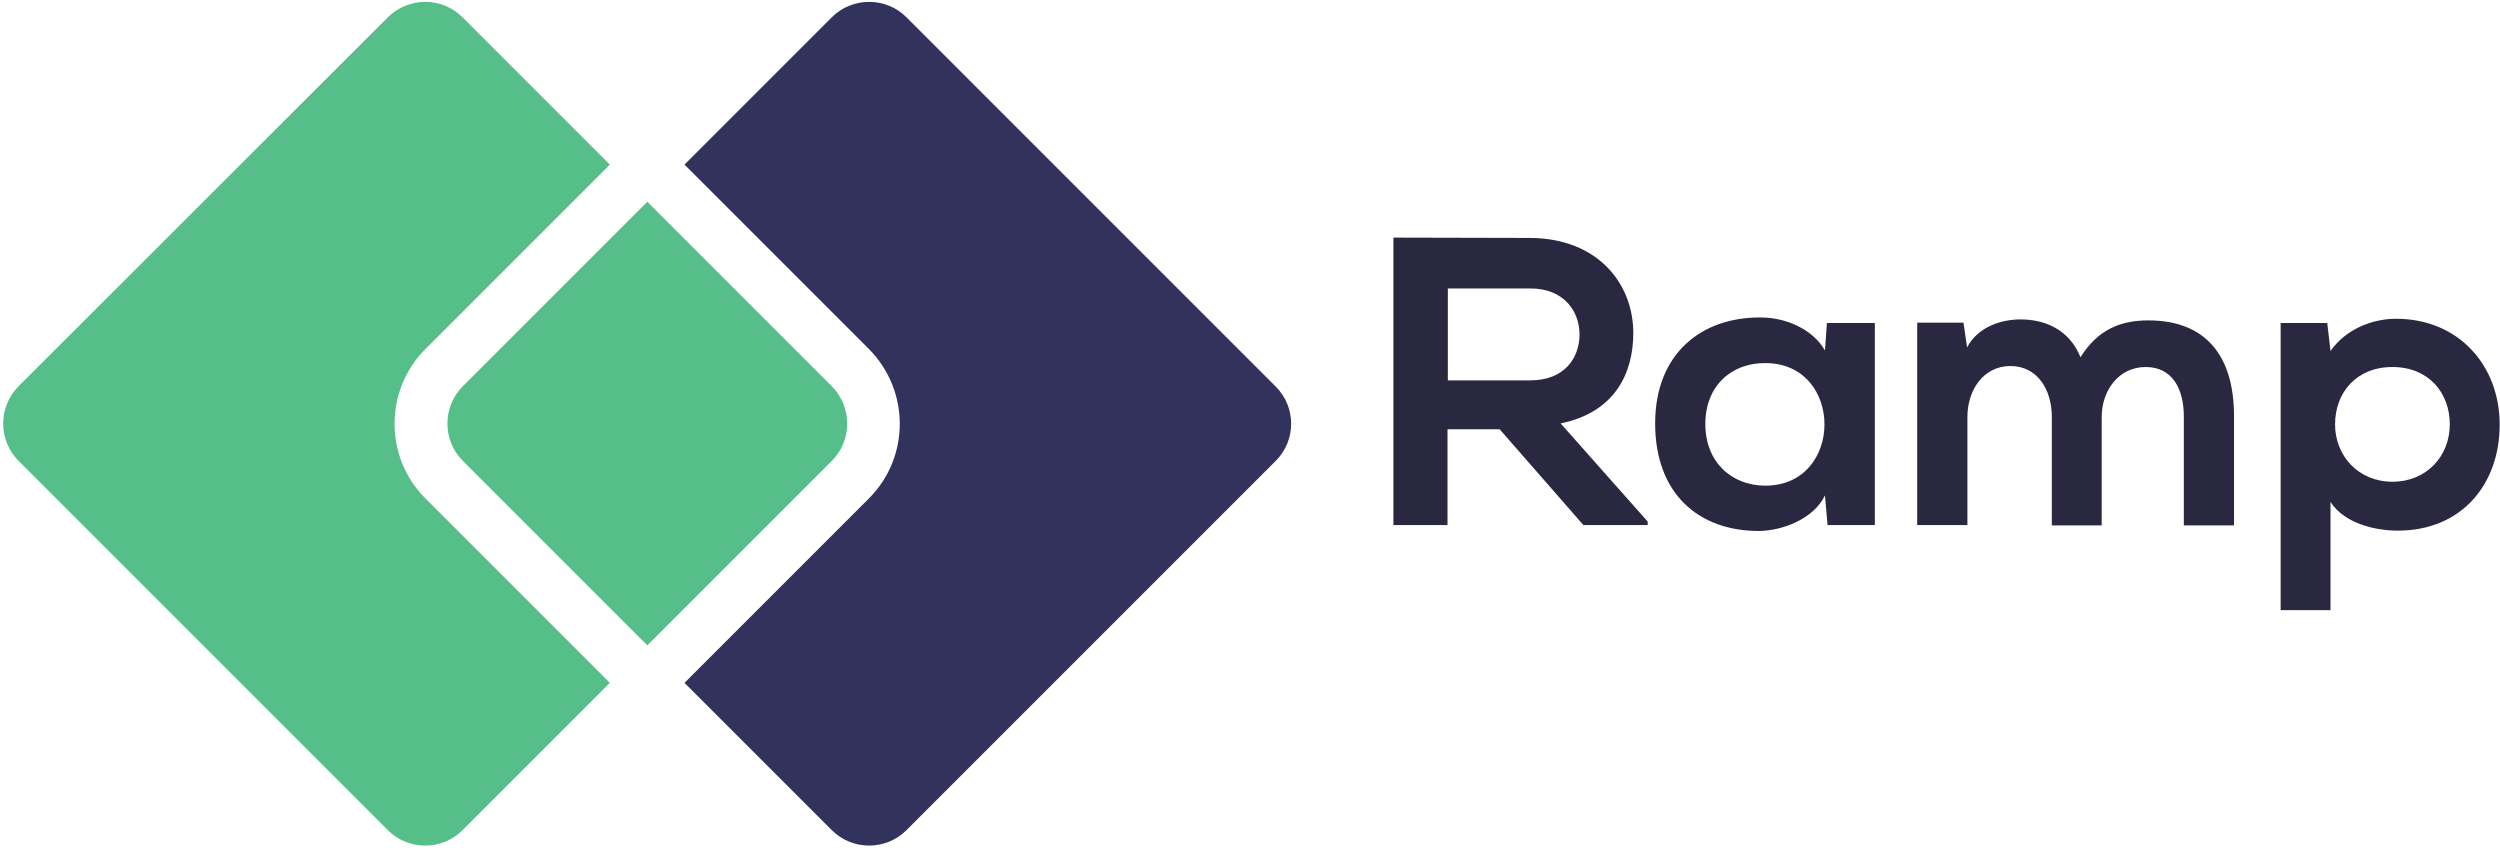
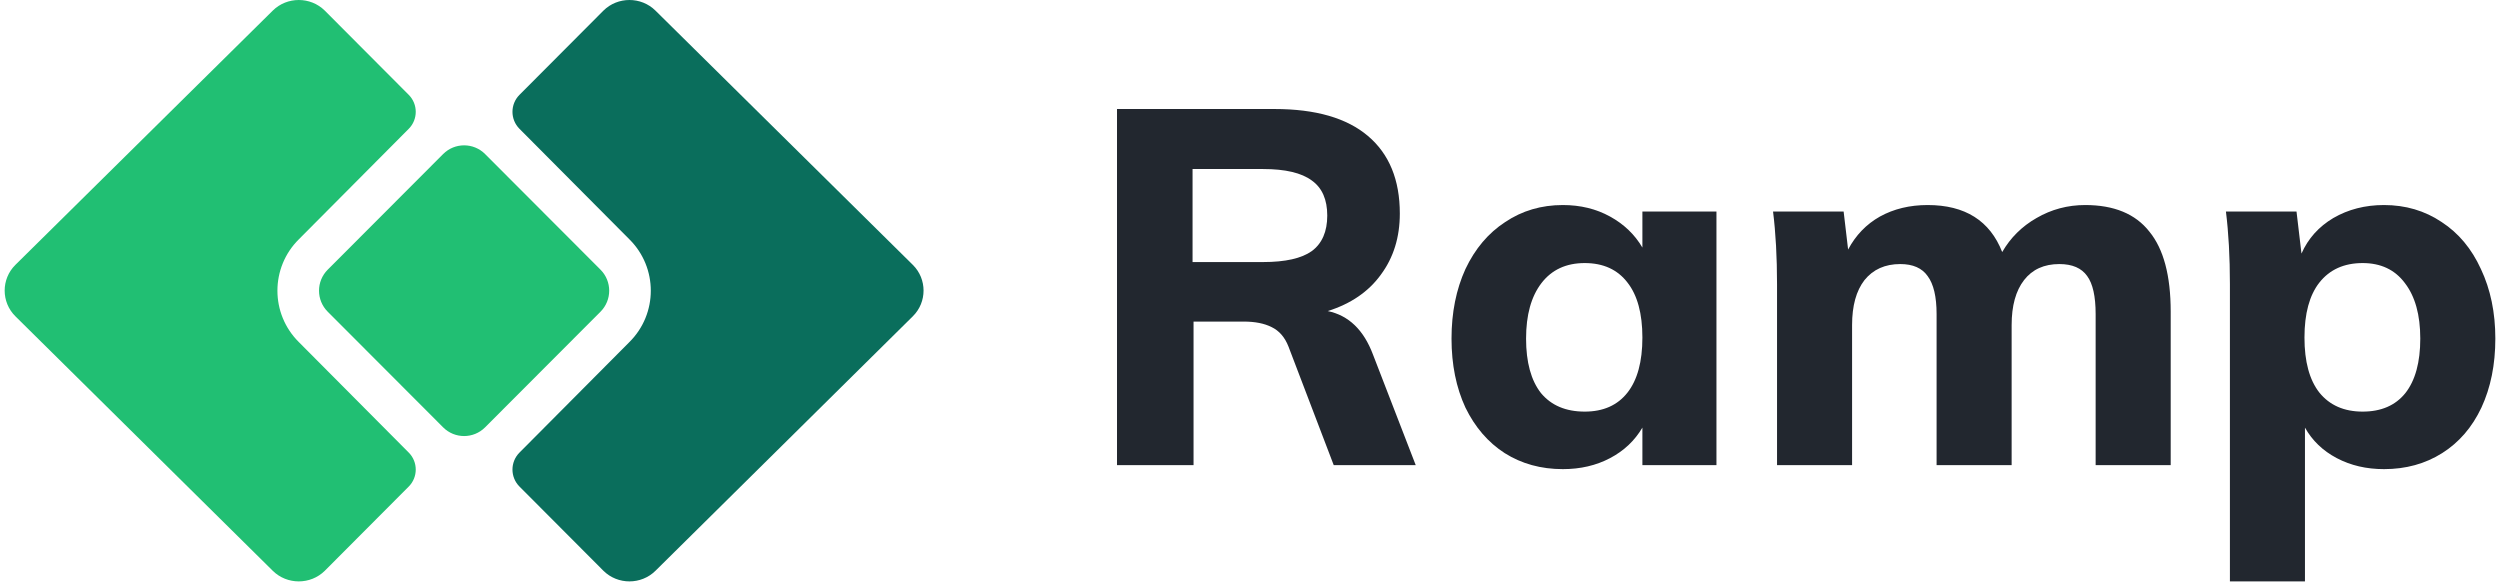
- <svg xmlns="http://www.w3.org/2000/svg" width="184" height="63" viewBox="0 0 184 63">
-   <g fill="none">
-     <g fill="#292840" transform="translate(102.435 17.272)">
-       <path d="M18.856 21.375L14.106 21.375 7.941 14.322 4.102 14.322 4.102 21.375.12 21.375.12.216C3.478.216 6.813.24 10.172.24 15.161.264 17.776 3.598 17.776 7.245 17.776 10.148 16.457 13.074 12.427 13.89L18.832 21.111 18.832 21.375 18.856 21.375zM4.126 3.958L4.126 10.723 10.196 10.723C12.738 10.723 13.818 9.044 13.818 7.341 13.818 5.662 12.69 3.958 10.196 3.958L4.126 3.958zM32.026 6.501L35.553 6.501 35.553 21.375 32.074 21.375 31.882 19.192C31.043 20.943 28.716 21.783 27.06 21.807 22.646 21.831 19.384 19.12 19.384 13.89 19.384 8.756 22.79 6.069 27.132 6.093 29.123 6.093 31.019 7.029 31.882 8.516L32.026 6.501zM23.078 13.938C23.078 16.769 25.045 18.472 27.492 18.472 33.298 18.472 33.298 9.452 27.492 9.452 25.045 9.428 23.078 11.083 23.078 13.938zM48.579 21.375L48.579 13.41C48.579 11.443 47.547 9.668 45.532 9.668 43.541 9.668 42.366 11.443 42.366 13.41L42.366 21.375 38.671 21.375 38.671 6.477 42.078 6.477 42.342 8.3C43.133 6.789 44.837 6.237 46.276 6.237 48.051 6.237 49.85 6.957 50.69 9.02 52.009 6.909 53.737 6.309 55.68 6.309 59.902 6.309 61.989 8.9 61.989 13.362L61.989 21.399 58.295 21.399 58.295 13.362C58.295 11.395 57.479 9.74 55.488 9.74 53.497 9.74 52.249 11.467 52.249 13.434L52.249 21.399 48.579 21.399 48.579 21.375zM65.42 27.612L65.42 6.501 68.85 6.501 69.09 8.564C70.241 6.909 72.233 6.189 73.912 6.189 78.494 6.189 81.541 9.596 81.541 13.986 81.541 18.328 78.782 21.783 74.032 21.783 72.472 21.783 70.146 21.303 69.09 19.671L69.09 27.636 65.42 27.636 65.42 27.612zM77.87 13.962C77.87 11.635 76.311 9.74 73.648 9.74 70.985 9.74 69.426 11.635 69.426 13.962 69.426 16.289 71.153 18.184 73.648 18.184 76.167 18.184 77.87 16.289 77.87 13.962z" />
-     </g>
-     <path fill="#56BE89" d="M31.306,36.68 L44.884,50.258 L34.041,61.101 C32.53,62.613 30.059,62.613 28.548,61.101 L1.367,33.921 C-0.144,32.41 -0.144,29.939 1.367,28.428 L28.548,1.271 C30.059,-0.24 32.53,-0.24 34.041,1.271 L44.884,12.115 L31.306,25.693 C28.284,28.716 28.284,33.657 31.306,36.68 Z" />
-     <path fill="#56BE89" d="M61.221,33.921 L47.643,47.499 L34.065,33.921 C32.554,32.41 32.554,29.939 34.065,28.428 L47.643,14.85 L61.221,28.428 C62.733,29.963 62.733,32.41 61.221,33.921 Z" />
-     <path fill="#31335D" d="M93.895,33.921 L66.715,61.101 C65.204,62.613 62.733,62.613 61.221,61.101 L50.378,50.258 L63.956,36.68 C66.979,33.657 66.979,28.74 63.956,25.693 L50.378,12.115 L61.221,1.271 C62.733,-0.24 65.204,-0.24 66.715,1.271 L93.895,28.452 C95.407,29.963 95.407,32.41 93.895,33.921 Z" />
-   </g>
+ <svg xmlns="http://www.w3.org/2000/svg" width="258" height="60" viewBox="0 0 258 60" fill="none">
+   <path d="M64.947 35.308L53.607 46.71C52.646 47.676 52.647 49.246 53.609 50.211L62.275 58.905C63.751 60.365 66.166 60.365 67.643 58.905L94.203 32.642C95.68 31.182 95.68 28.795 94.203 27.334L67.643 1.095C66.166 -0.365 63.751 -0.365 62.275 1.095L53.609 9.789C52.647 10.754 52.646 12.324 53.607 13.29L64.947 24.692C67.901 27.613 67.901 32.387 64.947 35.308Z" fill="#0A6E5C" />
+   <path d="M30.845 35.308L42.185 46.71C43.146 47.676 43.145 49.246 42.183 50.211L33.518 58.905C32.041 60.365 29.626 60.365 28.149 58.905L1.589 32.642C0.112 31.182 0.112 28.795 1.589 27.334L28.149 1.095C29.626 -0.365 32.041 -0.365 33.518 1.095L42.183 9.789C43.145 10.754 43.146 12.324 42.185 13.29L30.845 24.692C27.892 27.613 27.892 32.387 30.845 35.308Z" fill="#21BF73" />
+   <path d="M33.82 32.169C32.624 30.971 32.624 29.029 33.82 27.831L45.73 15.899C46.926 14.7 48.866 14.7 50.062 15.899L61.972 27.831C63.168 29.029 63.168 30.971 61.972 32.169L50.062 44.101C48.866 45.3 46.926 45.3 45.73 44.101L33.82 32.169Z" fill="#21BF73" />
+   <path d="M146.103 48.001H137.64L132.972 35.768C132.596 34.804 132.014 34.133 131.228 33.755C130.475 33.376 129.518 33.187 128.355 33.187H123.174V48.001H115.275V11.25H131.535C135.776 11.25 138.99 12.179 141.179 14.037C143.368 15.895 144.462 18.562 144.462 22.038C144.462 24.481 143.812 26.58 142.513 28.335C141.247 30.09 139.418 31.346 137.024 32.103C139.178 32.55 140.734 34.047 141.692 36.593L146.103 48.001ZM130.356 27.044C132.647 27.044 134.322 26.666 135.383 25.909C136.443 25.117 136.973 23.896 136.973 22.244C136.973 20.593 136.443 19.388 135.383 18.631C134.322 17.84 132.647 17.444 130.356 17.444H123.072V27.044H130.356Z" fill="#22272F" />
+   <path d="M177.138 21.831V48.001H169.495V44.129C168.708 45.471 167.597 46.521 166.16 47.278C164.724 48.035 163.1 48.414 161.287 48.414C159.03 48.414 157.03 47.863 155.286 46.762C153.576 45.661 152.225 44.095 151.233 42.065C150.276 40 149.797 37.626 149.797 34.942C149.797 32.258 150.276 29.866 151.233 27.767C152.225 25.668 153.593 24.051 155.337 22.915C157.081 21.745 159.064 21.16 161.287 21.16C163.1 21.16 164.724 21.556 166.16 22.348C167.597 23.139 168.708 24.206 169.495 25.548V21.831H177.138ZM163.544 42.478C165.459 42.478 166.93 41.824 167.956 40.516C168.982 39.209 169.495 37.316 169.495 34.839C169.495 32.361 168.982 30.468 167.956 29.161C166.93 27.819 165.459 27.148 163.544 27.148C161.629 27.148 160.142 27.836 159.082 29.212C158.021 30.589 157.491 32.499 157.491 34.942C157.491 37.385 158.004 39.26 159.03 40.568C160.09 41.841 161.595 42.478 163.544 42.478Z" fill="#22272F" />
+   <path d="M215.193 21.16C218.168 21.16 220.374 22.072 221.81 23.896C223.28 25.685 224.016 28.438 224.016 32.154V48.001H216.27V32.413C216.27 30.589 215.979 29.281 215.398 28.49C214.817 27.664 213.859 27.251 212.526 27.251C210.952 27.251 209.738 27.802 208.884 28.903C208.029 30.004 207.601 31.552 207.601 33.548V48.001H199.856V32.413C199.856 30.623 199.548 29.316 198.932 28.49C198.351 27.664 197.41 27.251 196.111 27.251C194.538 27.251 193.307 27.802 192.418 28.903C191.563 30.004 191.135 31.552 191.135 33.548V48.001H183.39V29.316C183.39 26.528 183.253 24.034 182.979 21.831H190.263L190.725 25.754C191.511 24.274 192.606 23.139 194.008 22.348C195.444 21.556 197.086 21.16 198.932 21.16C202.796 21.16 205.361 22.778 206.627 26.012C207.481 24.532 208.661 23.363 210.166 22.502C211.705 21.608 213.38 21.16 215.193 21.16Z" fill="#22272F" />
+   <path d="M246.028 21.16C248.251 21.16 250.235 21.745 251.979 22.915C253.723 24.051 255.073 25.668 256.031 27.767C257.023 29.866 257.519 32.258 257.519 34.942C257.519 37.626 257.04 40 256.082 42.065C255.125 44.095 253.774 45.661 252.03 46.762C250.286 47.863 248.285 48.414 246.028 48.414C244.216 48.414 242.592 48.035 241.155 47.278C239.719 46.521 238.625 45.471 237.872 44.129V60H230.127V29.316C230.127 26.528 229.99 24.034 229.716 21.831H237L237.513 26.167C238.197 24.619 239.292 23.397 240.796 22.502C242.335 21.608 244.079 21.16 246.028 21.16ZM243.823 42.478C245.738 42.478 247.208 41.841 248.234 40.568C249.26 39.26 249.773 37.385 249.773 34.942C249.773 32.499 249.243 30.589 248.183 29.212C247.157 27.836 245.703 27.148 243.823 27.148C241.908 27.148 240.42 27.819 239.36 29.161C238.334 30.468 237.821 32.361 237.821 34.839C237.821 37.316 238.334 39.209 239.36 40.516C240.42 41.824 241.908 42.478 243.823 42.478Z" fill="#22272F" />
</svg>
